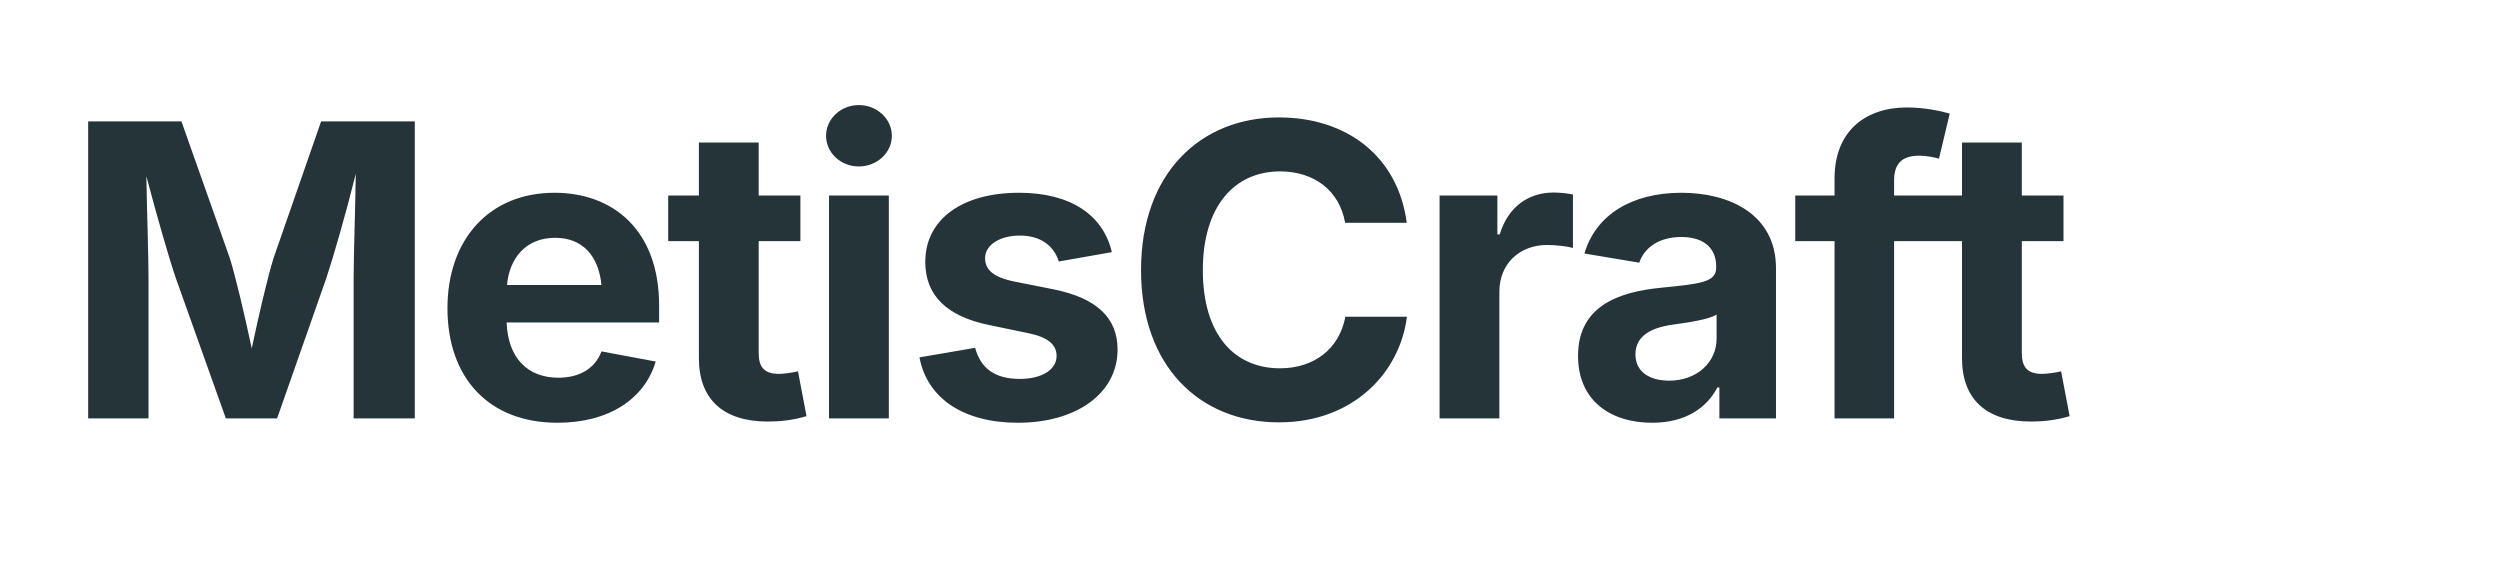
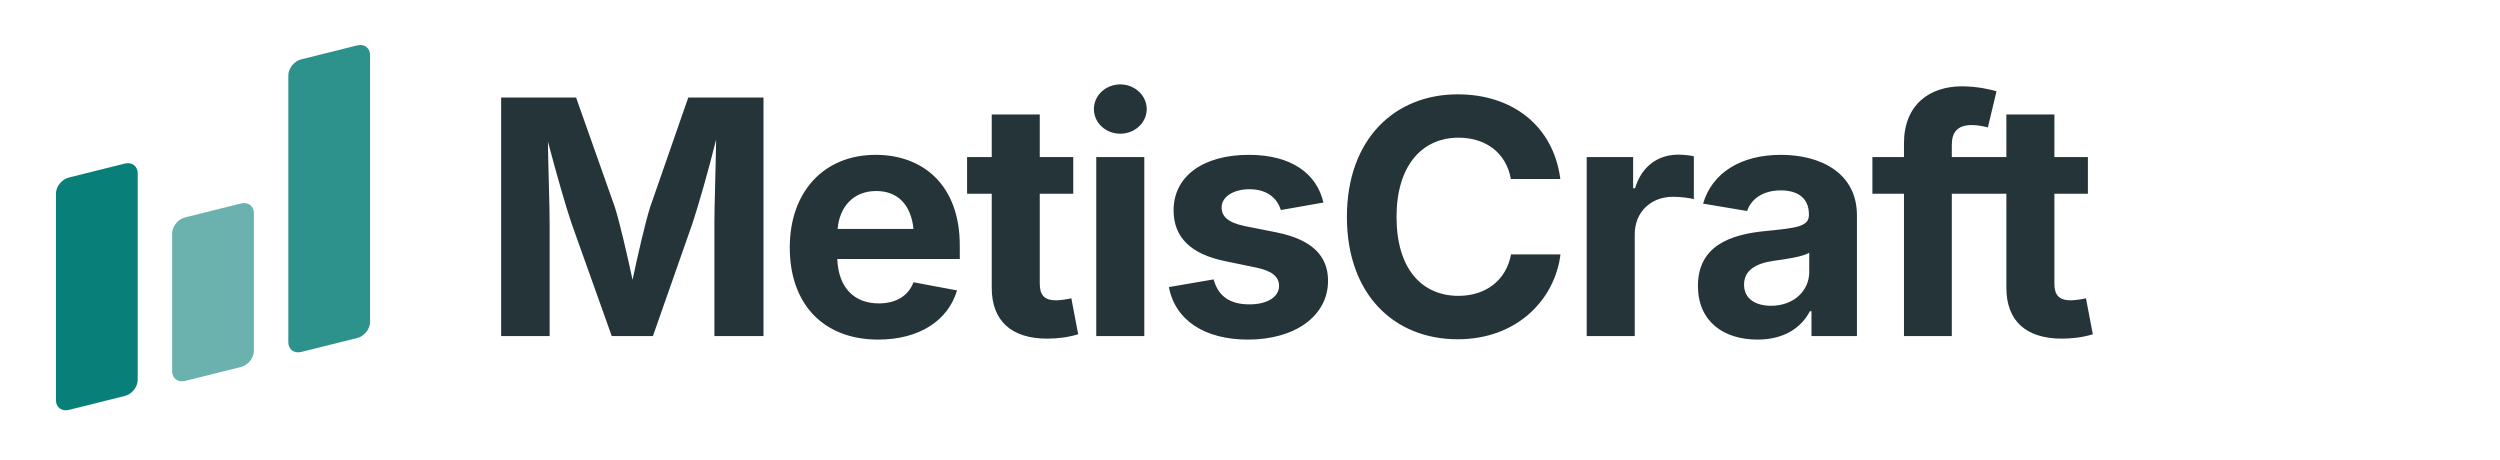
- <svg xmlns="http://www.w3.org/2000/svg" width="490" height="112" viewBox="0 0 490 112" role="img" aria-labelledby="title">
+ <svg xmlns="http://www.w3.org/2000/svg" width="610" height="112" viewBox="0 0 610 112" role="img" aria-labelledby="title">
  <style>text {font-family: "Inter", "DejaVu Sans", Arial, sans-serif}</style>
-   <rect width="490" height="112" rx="18" fill="none" />
-   <text x="12" y="82" font-size="80" fill="#243438" font-weight="700" letter-spacing="-2">MetisCraft</text>
+   <rect width="610" height="112" rx="18" fill="none" />
+   <g transform="translate(0 0) scale(1.05)">
+     <g transform="translate(13 28) skewY(-14)" fill="#087f78">
+       <rect x="0" y="14" width="19" height="54" rx="3" />
+       <rect x="27" y="30" width="19" height="38" rx="3" opacity=".6" />
+       <rect x="54" y="0" width="19" height="68" rx="3" opacity=".85" />
+     </g>
+   </g>
+   <text x="117" y="82" font-size="80" fill="#243438" font-weight="700" letter-spacing="-2">MetisCraft</text>
</svg>
